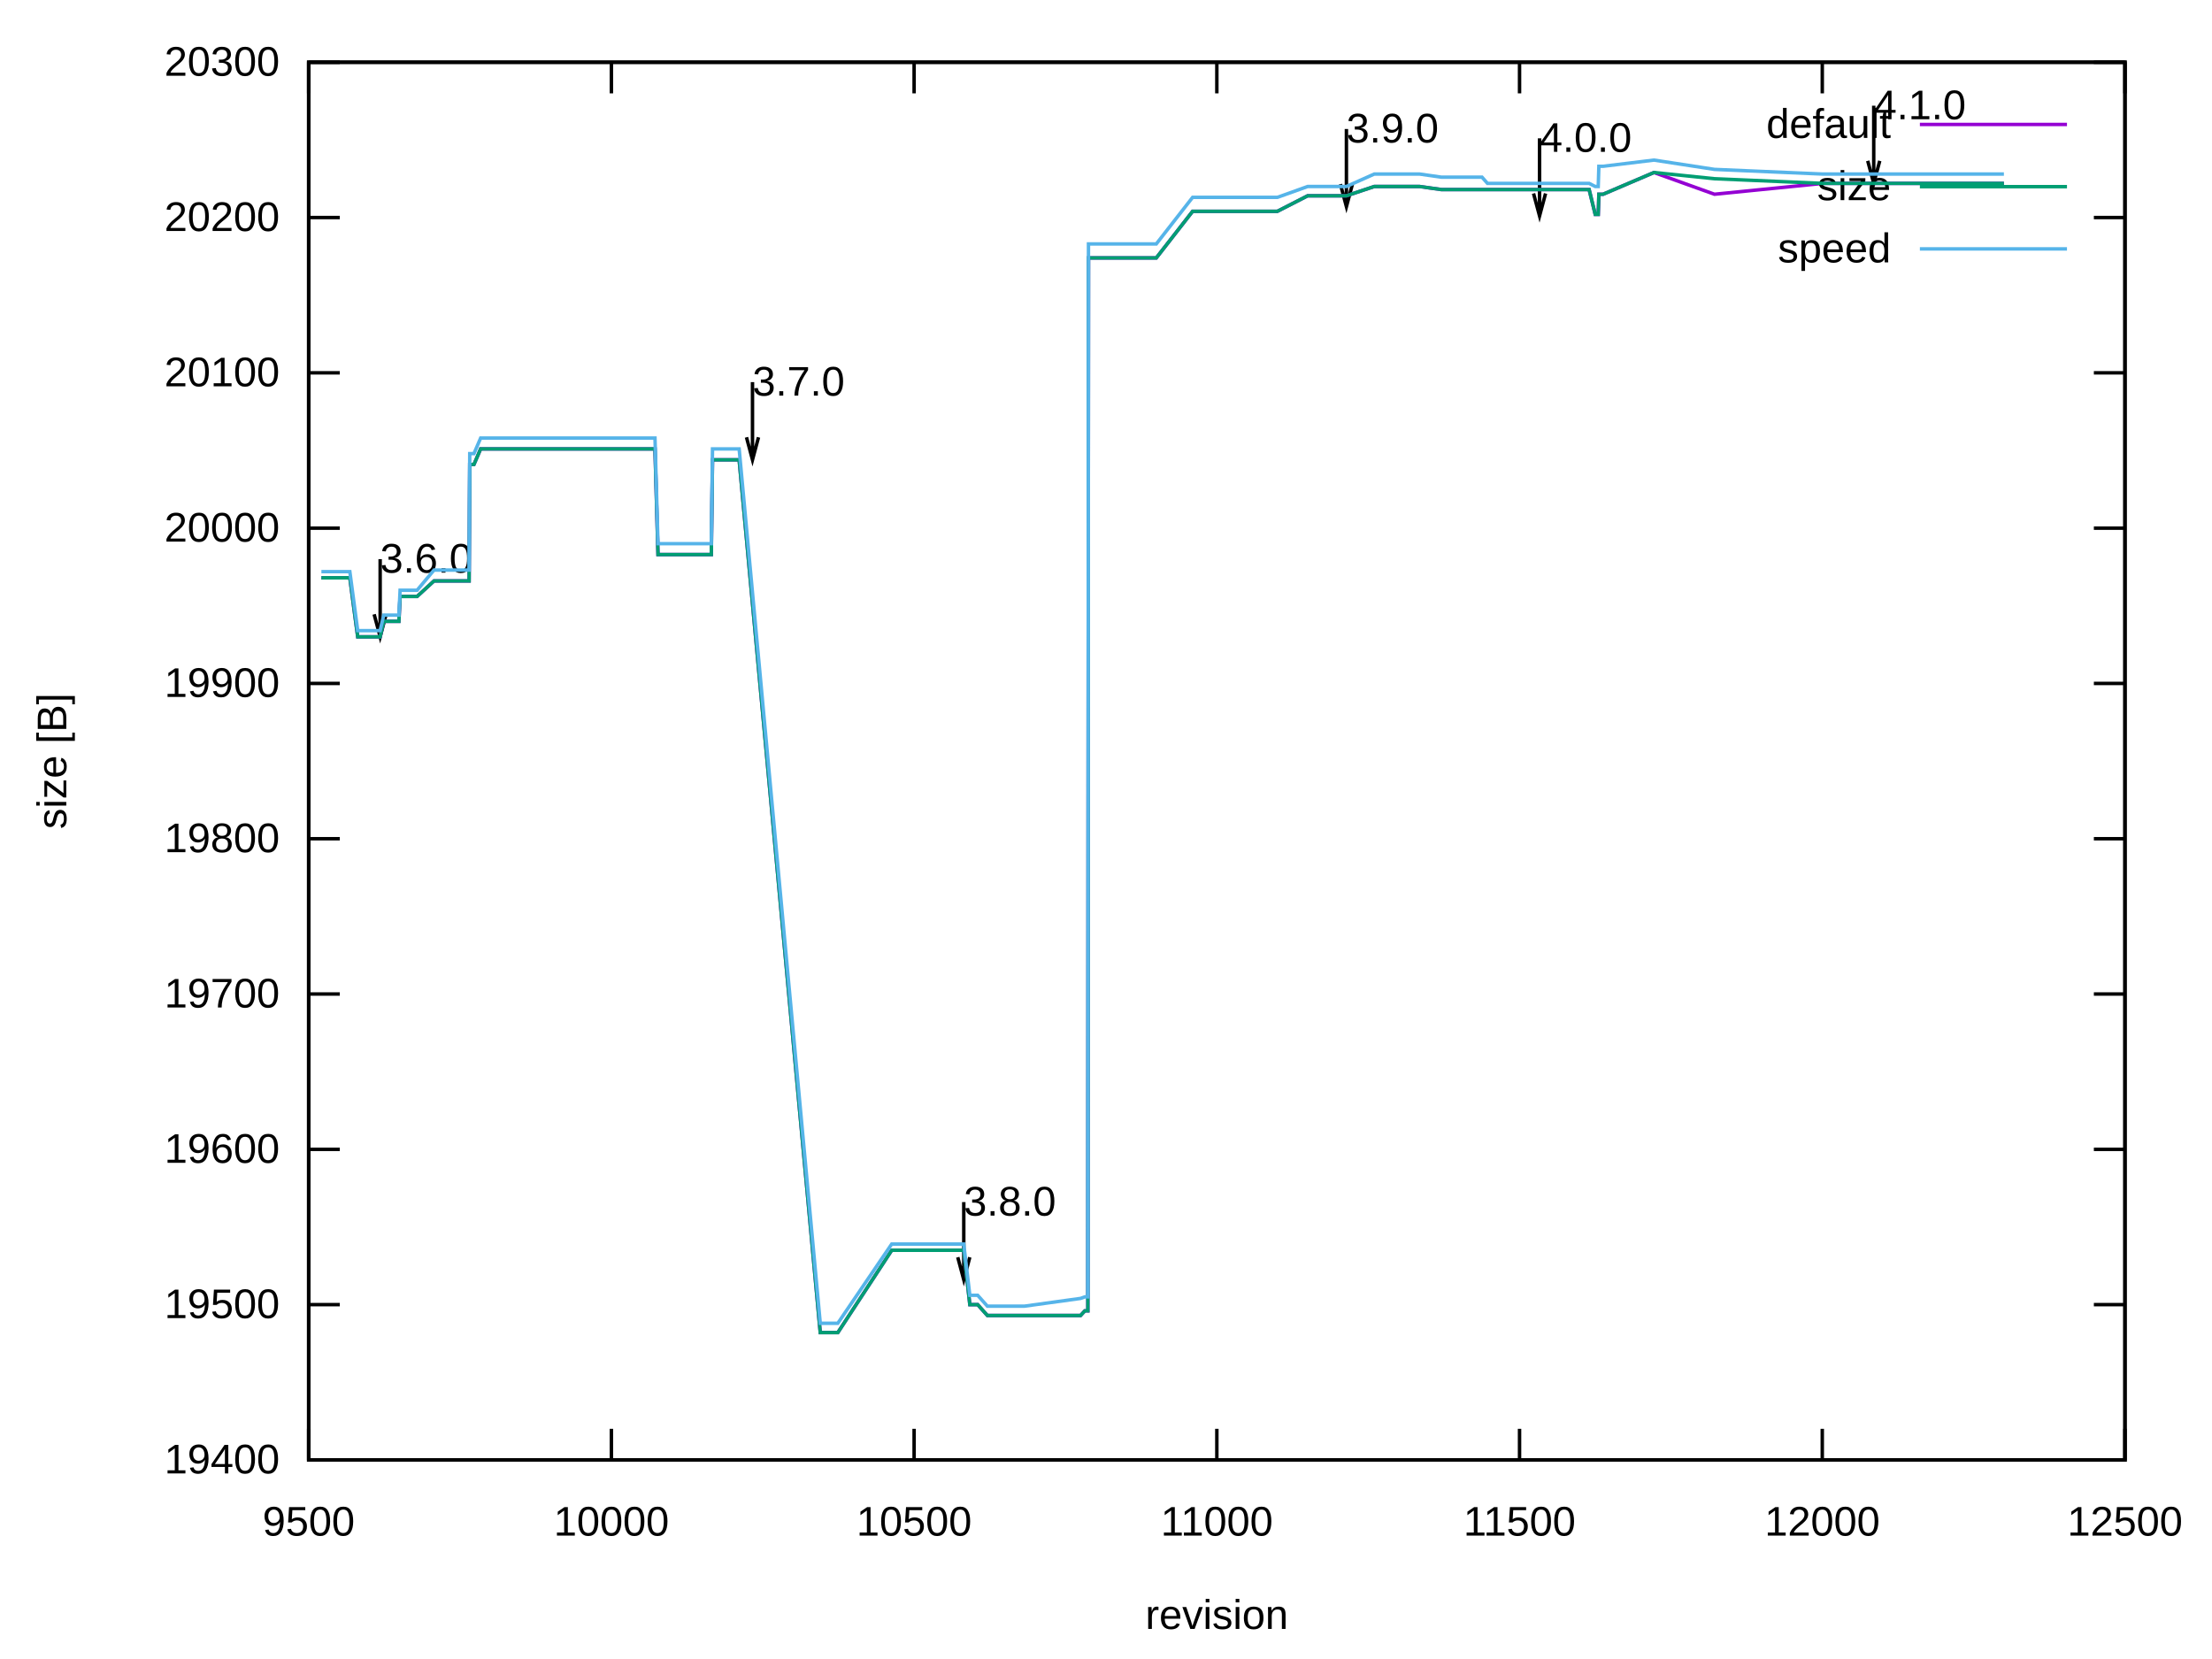
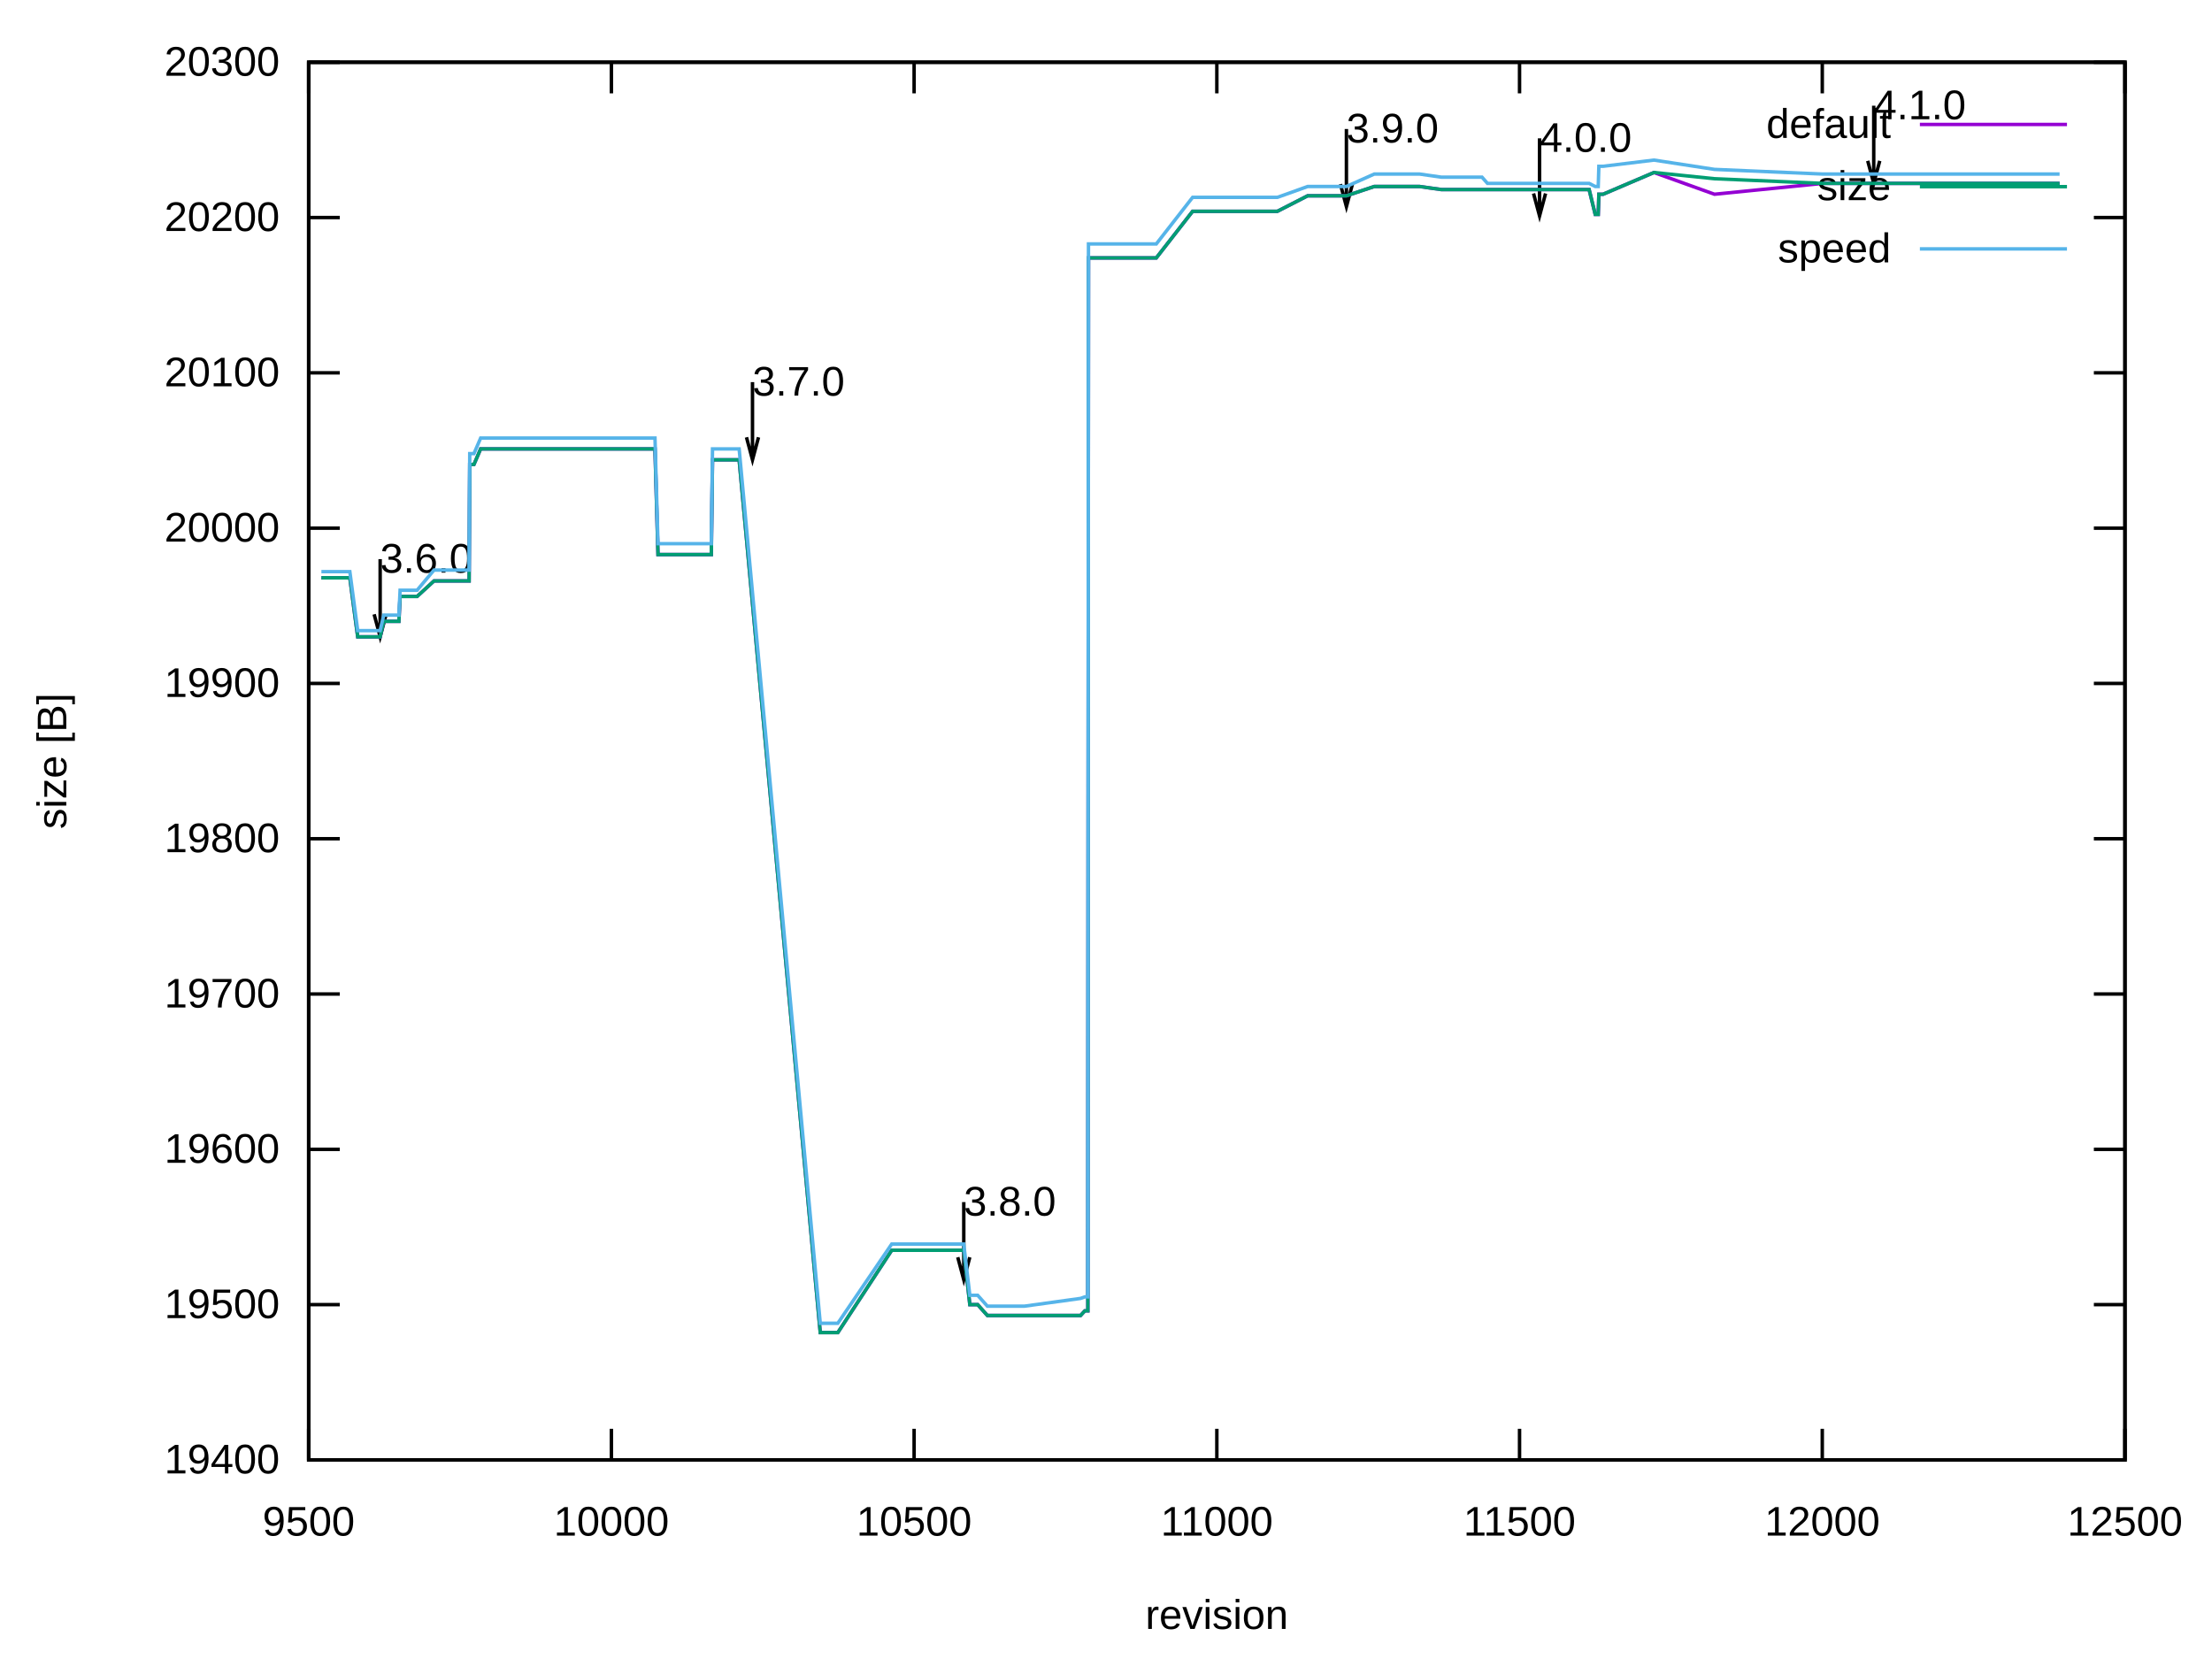
<svg xmlns="http://www.w3.org/2000/svg" xmlns:xlink="http://www.w3.org/1999/xlink" width="640" height="480" viewBox="0 0 640 480">
  <g id="gnuplot_canvas">
    <rect x="0" y="0" width="640" height="480" fill="none" />
    <defs>
      <circle id="gpDot" r="0.5" stroke-width="0.5" stroke="currentColor" />
      <path id="gpPt0" stroke-width="0.222" stroke="currentColor" d="M-1,0 h2 M0,-1 v2" />
      <path id="gpPt1" stroke-width="0.222" stroke="currentColor" d="M-1,-1 L1,1 M1,-1 L-1,1" />
      <path id="gpPt2" stroke-width="0.222" stroke="currentColor" d="M-1,0 L1,0 M0,-1 L0,1 M-1,-1 L1,1 M-1,1 L1,-1" />
      <rect id="gpPt3" stroke-width="0.222" stroke="currentColor" x="-1" y="-1" width="2" height="2" />
      <rect id="gpPt4" stroke-width="0.222" stroke="currentColor" fill="currentColor" x="-1" y="-1" width="2" height="2" />
      <circle id="gpPt5" stroke-width="0.222" stroke="currentColor" cx="0" cy="0" r="1" />
      <use xlink:href="#gpPt5" id="gpPt6" fill="currentColor" stroke="none" />
      <path id="gpPt7" stroke-width="0.222" stroke="currentColor" d="M0,-1.33 L-1.33,0.67 L1.33,0.67 z" />
      <use xlink:href="#gpPt7" id="gpPt8" fill="currentColor" stroke="none" />
      <use xlink:href="#gpPt7" id="gpPt9" stroke="currentColor" transform="rotate(180)" />
      <use xlink:href="#gpPt9" id="gpPt10" fill="currentColor" stroke="none" />
      <use xlink:href="#gpPt3" id="gpPt11" stroke="currentColor" transform="rotate(45)" />
      <use xlink:href="#gpPt11" id="gpPt12" fill="currentColor" stroke="none" />
      <path id="gpPt13" stroke-width="0.222" stroke="currentColor" d="M0,1.330 L1.265,0.411 L0.782,-1.067 L-0.782,-1.076 L-1.265,0.411 z" />
      <use xlink:href="#gpPt13" id="gpPt14" fill="currentColor" stroke="none" />
      <filter id="textbox" filterUnits="objectBoundingBox" x="0" y="0" height="1" width="1">
        <feFlood flood-color="white" flood-opacity="1" result="bgnd" />
        <feComposite in="SourceGraphic" in2="bgnd" operator="atop" />
      </filter>
      <filter id="greybox" filterUnits="objectBoundingBox" x="0" y="0" height="1" width="1">
        <feFlood flood-color="lightgrey" flood-opacity="1" result="grey" />
        <feComposite in="SourceGraphic" in2="grey" operator="atop" />
      </filter>
    </defs>
    <g fill="none" color="white" stroke="currentColor" stroke-width="1.00" stroke-linecap="butt" stroke-linejoin="miter">
</g>
    <g fill="none" color="black" stroke="currentColor" stroke-width="1.00" stroke-linecap="butt" stroke-linejoin="miter">
      <path stroke="black" d="M89.31,422.40 L98.31,422.40 M614.82,422.40 L605.82,422.40  " />
      <g transform="translate(80.92,426.30)" stroke="none" fill="black" font-family="Arial" font-size="12.00" text-anchor="end">
        <text>
          <tspan font-family="Arial"> 19400</tspan>
        </text>
      </g>
    </g>
    <g fill="none" color="black" stroke="currentColor" stroke-width="1.00" stroke-linecap="butt" stroke-linejoin="miter">
      <path stroke="black" d="M89.31,377.47 L98.31,377.47 M614.82,377.47 L605.82,377.47  " />
      <g transform="translate(80.92,381.37)" stroke="none" fill="black" font-family="Arial" font-size="12.00" text-anchor="end">
        <text>
          <tspan font-family="Arial"> 19500</tspan>
        </text>
      </g>
    </g>
    <g fill="none" color="black" stroke="currentColor" stroke-width="1.00" stroke-linecap="butt" stroke-linejoin="miter">
      <path stroke="black" d="M89.31,332.54 L98.31,332.54 M614.82,332.54 L605.82,332.54  " />
      <g transform="translate(80.92,336.44)" stroke="none" fill="black" font-family="Arial" font-size="12.00" text-anchor="end">
        <text>
          <tspan font-family="Arial"> 19600</tspan>
        </text>
      </g>
    </g>
    <g fill="none" color="black" stroke="currentColor" stroke-width="1.00" stroke-linecap="butt" stroke-linejoin="miter">
      <path stroke="black" d="M89.31,287.60 L98.31,287.60 M614.82,287.60 L605.82,287.60  " />
      <g transform="translate(80.92,291.50)" stroke="none" fill="black" font-family="Arial" font-size="12.00" text-anchor="end">
        <text>
          <tspan font-family="Arial"> 19700</tspan>
        </text>
      </g>
    </g>
    <g fill="none" color="black" stroke="currentColor" stroke-width="1.00" stroke-linecap="butt" stroke-linejoin="miter">
      <path stroke="black" d="M89.31,242.67 L98.31,242.67 M614.82,242.67 L605.82,242.67  " />
      <g transform="translate(80.92,246.57)" stroke="none" fill="black" font-family="Arial" font-size="12.00" text-anchor="end">
        <text>
          <tspan font-family="Arial"> 19800</tspan>
        </text>
      </g>
    </g>
    <g fill="none" color="black" stroke="currentColor" stroke-width="1.00" stroke-linecap="butt" stroke-linejoin="miter">
      <path stroke="black" d="M89.31,197.74 L98.31,197.74 M614.82,197.74 L605.82,197.74  " />
      <g transform="translate(80.92,201.64)" stroke="none" fill="black" font-family="Arial" font-size="12.00" text-anchor="end">
        <text>
          <tspan font-family="Arial"> 19900</tspan>
        </text>
      </g>
    </g>
    <g fill="none" color="black" stroke="currentColor" stroke-width="1.00" stroke-linecap="butt" stroke-linejoin="miter">
      <path stroke="black" d="M89.31,152.81 L98.31,152.81 M614.82,152.81 L605.82,152.81  " />
      <g transform="translate(80.92,156.71)" stroke="none" fill="black" font-family="Arial" font-size="12.00" text-anchor="end">
        <text>
          <tspan font-family="Arial"> 20000</tspan>
        </text>
      </g>
    </g>
    <g fill="none" color="black" stroke="currentColor" stroke-width="1.00" stroke-linecap="butt" stroke-linejoin="miter">
      <path stroke="black" d="M89.31,107.87 L98.31,107.87 M614.82,107.87 L605.82,107.87  " />
      <g transform="translate(80.92,111.77)" stroke="none" fill="black" font-family="Arial" font-size="12.00" text-anchor="end">
        <text>
          <tspan font-family="Arial"> 20100</tspan>
        </text>
      </g>
    </g>
    <g fill="none" color="black" stroke="currentColor" stroke-width="1.00" stroke-linecap="butt" stroke-linejoin="miter">
      <path stroke="black" d="M89.31,62.94 L98.31,62.94 M614.82,62.94 L605.82,62.94  " />
      <g transform="translate(80.92,66.84)" stroke="none" fill="black" font-family="Arial" font-size="12.00" text-anchor="end">
        <text>
          <tspan font-family="Arial"> 20200</tspan>
        </text>
      </g>
    </g>
    <g fill="none" color="black" stroke="currentColor" stroke-width="1.00" stroke-linecap="butt" stroke-linejoin="miter">
      <path stroke="black" d="M89.31,18.01 L98.31,18.01 M614.82,18.01 L605.82,18.01  " />
      <g transform="translate(80.92,21.91)" stroke="none" fill="black" font-family="Arial" font-size="12.00" text-anchor="end">
        <text>
          <tspan font-family="Arial"> 20300</tspan>
        </text>
      </g>
    </g>
    <g fill="none" color="black" stroke="currentColor" stroke-width="1.00" stroke-linecap="butt" stroke-linejoin="miter">
      <path stroke="black" d="M89.31,422.40 L89.31,413.40 M89.31,18.01 L89.31,27.01  " />
      <g transform="translate(89.31,444.30)" stroke="none" fill="black" font-family="Arial" font-size="12.00" text-anchor="middle">
        <text>
          <tspan font-family="Arial"> 9500</tspan>
        </text>
      </g>
    </g>
    <g fill="none" color="black" stroke="currentColor" stroke-width="1.00" stroke-linecap="butt" stroke-linejoin="miter">
      <path stroke="black" d="M176.90,422.40 L176.90,413.40 M176.90,18.01 L176.90,27.01  " />
      <g transform="translate(176.90,444.30)" stroke="none" fill="black" font-family="Arial" font-size="12.00" text-anchor="middle">
        <text>
          <tspan font-family="Arial"> 10000</tspan>
        </text>
      </g>
    </g>
    <g fill="none" color="black" stroke="currentColor" stroke-width="1.00" stroke-linecap="butt" stroke-linejoin="miter">
      <path stroke="black" d="M264.48,422.40 L264.48,413.40 M264.48,18.01 L264.48,27.01  " />
      <g transform="translate(264.48,444.30)" stroke="none" fill="black" font-family="Arial" font-size="12.00" text-anchor="middle">
        <text>
          <tspan font-family="Arial"> 10500</tspan>
        </text>
      </g>
    </g>
    <g fill="none" color="black" stroke="currentColor" stroke-width="1.00" stroke-linecap="butt" stroke-linejoin="miter">
      <path stroke="black" d="M352.07,422.40 L352.07,413.40 M352.07,18.01 L352.07,27.01  " />
      <g transform="translate(352.07,444.30)" stroke="none" fill="black" font-family="Arial" font-size="12.00" text-anchor="middle">
        <text>
          <tspan font-family="Arial"> 11000</tspan>
        </text>
      </g>
    </g>
    <g fill="none" color="black" stroke="currentColor" stroke-width="1.00" stroke-linecap="butt" stroke-linejoin="miter">
      <path stroke="black" d="M439.65,422.40 L439.65,413.40 M439.65,18.01 L439.65,27.01  " />
      <g transform="translate(439.65,444.30)" stroke="none" fill="black" font-family="Arial" font-size="12.00" text-anchor="middle">
        <text>
          <tspan font-family="Arial"> 11500</tspan>
        </text>
      </g>
    </g>
    <g fill="none" color="black" stroke="currentColor" stroke-width="1.00" stroke-linecap="butt" stroke-linejoin="miter">
      <path stroke="black" d="M527.24,422.40 L527.24,413.40 M527.24,18.01 L527.24,27.01  " />
      <g transform="translate(527.24,444.30)" stroke="none" fill="black" font-family="Arial" font-size="12.00" text-anchor="middle">
        <text>
          <tspan font-family="Arial"> 12000</tspan>
        </text>
      </g>
    </g>
    <g fill="none" color="black" stroke="currentColor" stroke-width="1.00" stroke-linecap="butt" stroke-linejoin="miter">
      <path stroke="black" d="M614.82,422.40 L614.82,413.40 M614.82,18.01 L614.82,27.01  " />
      <g transform="translate(614.82,444.30)" stroke="none" fill="black" font-family="Arial" font-size="12.00" text-anchor="middle">
        <text>
          <tspan font-family="Arial"> 12500</tspan>
        </text>
      </g>
    </g>
    <g fill="none" color="black" stroke="currentColor" stroke-width="1.00" stroke-linecap="butt" stroke-linejoin="miter">
</g>
    <g fill="none" color="black" stroke="currentColor" stroke-width="1.00" stroke-linecap="butt" stroke-linejoin="miter">
      <path stroke="black" d="M89.31,18.01 L89.31,422.40 L614.82,422.40 L614.82,18.01 L89.31,18.01 Z  " />
      <g transform="translate(109.98,165.69)" stroke="none" fill="black" font-family="Arial" font-size="12.00" text-anchor="start">
        <text>
          <tspan font-family="Arial">3.6.0</tspan>
        </text>
      </g>
      <g transform="translate(217.71,114.47)" stroke="none" fill="black" font-family="Arial" font-size="12.00" text-anchor="start">
        <text>
          <tspan font-family="Arial">3.7.0</tspan>
        </text>
      </g>
      <g transform="translate(278.84,351.71)" stroke="none" fill="black" font-family="Arial" font-size="12.00" text-anchor="start">
        <text>
          <tspan font-family="Arial">3.8.0</tspan>
        </text>
      </g>
      <g transform="translate(389.55,41.23)" stroke="none" fill="black" font-family="Arial" font-size="12.00" text-anchor="start">
        <text>
          <tspan font-family="Arial">3.9.0</tspan>
        </text>
      </g>
      <g transform="translate(445.43,43.93)" stroke="none" fill="black" font-family="Arial" font-size="12.00" text-anchor="start">
        <text>
          <tspan font-family="Arial">4.0.0</tspan>
        </text>
      </g>
      <g transform="translate(542.12,34.49)" stroke="none" fill="black" font-family="Arial" font-size="12.00" text-anchor="start">
        <text>
          <tspan font-family="Arial">4.1.0</tspan>
        </text>
      </g>
      <path stroke="black" d="M108.25,177.74 L109.99,184.25 L111.73,177.74 M109.99,161.78 L109.99,184.25 M215.98,126.52 L217.72,133.03 L219.46,126.52   M217.72,110.56 L217.72,133.03 M277.11,363.76 L278.85,370.27 L280.59,363.76 M278.85,347.80 L278.85,370.27 M387.82,53.28   L389.56,59.79 L391.30,53.28 M389.56,37.32 L389.56,59.79 M443.70,55.98 L445.44,62.48 L447.18,55.98 M445.44,40.02   L445.44,62.48 M540.39,46.54 L542.13,53.05 L543.87,46.54 M542.13,30.58 L542.13,53.05  " />
    </g>
    <g fill="none" color="black" stroke="currentColor" stroke-width="1.00" stroke-linecap="butt" stroke-linejoin="miter">
      <g transform="translate(19.18,220.21) rotate(270)" stroke="none" fill="black" font-family="Arial" font-size="12.00" text-anchor="middle">
        <text>
          <tspan font-family="Arial">size [B]</tspan>
        </text>
      </g>
    </g>
    <g fill="none" color="black" stroke="currentColor" stroke-width="1.00" stroke-linecap="butt" stroke-linejoin="miter">
      <g transform="translate(352.06,471.30)" stroke="none" fill="black" font-family="Arial" font-size="12.00" text-anchor="middle">
        <text>
          <tspan font-family="Arial">revision</tspan>
        </text>
      </g>
    </g>
    <g fill="none" color="black" stroke="currentColor" stroke-width="1.00" stroke-linecap="butt" stroke-linejoin="miter">
</g>
    <g id="gnuplot_plot_1">
      <g fill="none" color="black" stroke="currentColor" stroke-width="1.00" stroke-linecap="butt" stroke-linejoin="miter">
        <g transform="translate(547.09,39.91)" stroke="none" fill="black" font-family="Arial" font-size="12.00" text-anchor="end">
          <text>
            <tspan font-family="Arial">default</tspan>
          </text>
        </g>
      </g>
      <g fill="none" color="black" stroke="currentColor" stroke-width="1.00" stroke-linecap="butt" stroke-linejoin="miter">
-         <path stroke="rgb(148,   0, 211)" d="M555.48,36.01 L598.04,36.01 M92.99,167.18 L96.32,167.18 L98.07,167.18 L101.22,167.18 L103.50,184.26 L104.90,184.26   L106.13,184.26 L107.00,184.26 L107.18,184.26 L107.35,184.26 L107.53,184.26 L109.98,184.26 L111.03,179.77 L112.43,179.77   L112.96,179.77 L113.13,179.77 L113.31,179.77 L113.48,179.77 L113.83,179.77 L114.71,179.77 L114.88,179.77 L115.41,179.77   L115.76,172.58 L116.11,172.58 L116.29,172.58 L117.16,172.58 L117.69,172.58 L118.04,172.58 L118.21,172.58 L118.39,172.58   L120.67,172.58 L125.57,168.08 L129.60,168.08 L131.35,168.08 L132.58,168.08 L133.28,168.08 L135.03,168.08 L135.55,168.08   L135.73,168.08 L135.91,134.38 L136.08,134.38 L137.13,134.38 L139.06,129.89 L140.11,129.89 L140.28,129.89 L140.63,129.89   L141.34,129.89 L142.39,129.89 L143.09,129.89 L143.26,129.89 L144.49,129.89 L145.01,129.89 L145.19,129.89 L145.36,129.89   L147.12,129.89 L147.47,129.89 L148.17,129.89 L155.70,129.89 L167.96,129.89 L168.66,129.89 L169.01,129.89 L169.19,129.89   L170.06,129.89 L170.24,129.89 L170.59,129.89 L170.76,129.89 L171.46,129.89 L172.69,129.89 L174.09,129.89 L175.84,129.89   L176.37,129.89 L176.90,129.89 L179.87,129.89 L185.30,129.89 L187.05,129.89 L188.98,129.89 L189.51,129.89 L190.38,160.45   L190.91,160.45 L195.81,160.45 L198.62,160.45 L202.64,160.45 L205.45,160.45 L205.80,160.45 L206.15,133.04 L207.37,133.04   L208.60,133.04 L208.78,133.04 L209.30,133.04 L210.53,133.04 L213.51,133.04 L213.86,133.04 L237.33,385.56 L238.03,385.56   L238.20,385.56 L241.01,385.56 L241.18,385.56 L242.41,385.56 L258.00,361.74 L263.60,361.74 L266.23,361.74 L271.49,361.74   L274.64,361.74 L278.84,361.74 L280.60,377.47 L282.17,377.47 L282.87,377.47 L285.68,380.61 L289.00,380.61 L289.88,380.61   L291.81,380.61 L292.51,380.61 L293.91,380.61 L296.36,380.61 L312.65,380.61 L313.88,379.27 L314.58,379.27 L314.75,379.27   L314.93,74.62 L315.28,74.62 L317.03,74.62 L334.55,74.62 L345.06,61.14 L347.51,61.14 L367.30,61.14 L369.58,61.14   L378.34,56.65 L389.55,56.65 L397.61,53.96 L409.87,53.96 L410.75,53.96 L417.05,54.85 L428.26,54.85 L428.79,54.85   L430.37,54.85 L440.88,54.85 L441.23,54.85 L445.43,54.85 L454.71,54.85 L459.62,54.85 L459.79,54.85 L461.55,62.04   L462.42,62.04 L462.60,56.20 L463.65,56.20 L463.82,56.20 L478.54,49.91 L496.05,56.20 L527.41,53.06 L537.04,53.06   L542.12,53.06 L544.40,53.06 L544.75,53.06 L545.10,53.06 L545.80,53.06 L546.33,53.06 L547.20,53.06 L548.43,53.06   L552.81,53.06 L555.09,53.06 L557.36,53.06 L564.20,53.06 L567.52,53.06 L569.98,53.06 L572.43,53.06 L574.18,53.06   L579.79,53.06  " />
+         <path stroke="rgb(148,   0, 211)" d="M555.48,36.01 L598.04,36.01 M92.99,167.18 L96.32,167.18 L98.07,167.18 L101.22,167.18 L103.50,184.26 L104.90,184.26   L106.13,184.26 L107.00,184.26 L107.18,184.26 L107.35,184.26 L107.53,184.26 L109.98,184.26 L111.03,179.77 L112.43,179.77   L112.96,179.77 L113.13,179.77 L113.31,179.77 L113.48,179.77 L113.83,179.77 L114.71,179.77 L114.88,179.77 L115.41,179.77   L115.76,172.58 L116.11,172.58 L116.29,172.58 L117.16,172.58 L117.69,172.58 L118.04,172.58 L118.21,172.58 L118.39,172.58   L120.67,172.58 L125.57,168.08 L129.60,168.08 L131.35,168.08 L132.58,168.08 L133.28,168.08 L135.03,168.08 L135.55,168.08   L135.73,168.08 L135.91,134.38 L136.08,134.38 L137.13,134.38 L139.06,129.89 L140.11,129.89 L140.28,129.89 L140.63,129.89   L141.34,129.89 L142.39,129.89 L143.09,129.89 L143.26,129.89 L144.49,129.89 L145.01,129.89 L145.19,129.89 L145.36,129.89   L147.12,129.89 L147.47,129.89 L148.17,129.89 L155.70,129.89 L167.96,129.89 L168.66,129.89 L169.01,129.89 L169.19,129.89   L170.06,129.89 L170.24,129.89 L170.59,129.89 L170.76,129.89 L171.46,129.89 L172.69,129.89 L174.09,129.89 L175.84,129.89   L176.37,129.89 L176.90,129.89 L179.87,129.89 L185.30,129.89 L187.05,129.89 L188.98,129.89 L189.51,129.89 L190.38,160.45   L190.91,160.45 L195.81,160.45 L198.62,160.45 L202.64,160.45 L205.45,160.45 L205.80,160.45 L206.15,133.04 L207.37,133.04   L208.60,133.04 L208.78,133.04 L209.30,133.04 L210.53,133.04 L213.51,133.04 L213.86,133.04 L237.33,385.56 L238.03,385.56   L238.20,385.56 L241.01,385.56 L241.18,385.56 L242.41,385.56 L258.00,361.74 L263.60,361.74 L266.23,361.74 L271.49,361.74   L274.64,361.74 L278.84,361.74 L280.60,377.47 L282.17,377.47 L282.87,377.47 L285.68,380.61 L289.00,380.61 L289.88,380.61   L291.81,380.61 L292.51,380.61 L293.91,380.61 L296.36,380.61 L312.65,380.61 L313.88,379.27 L314.58,379.27 L314.75,379.27   L314.93,74.62 L315.28,74.62 L317.03,74.62 L334.55,74.62 L345.06,61.14 L347.51,61.14 L367.30,61.14 L369.58,61.14   L378.34,56.65 L389.55,56.65 L397.61,53.96 L409.87,53.96 L410.75,53.96 L417.05,54.85 L428.26,54.85 L428.79,54.85   L430.37,54.85 L440.88,54.85 L441.23,54.85 L445.43,54.85 L454.71,54.85 L459.62,54.85 L459.79,54.85 L461.55,62.04   L462.42,62.04 L462.60,56.20 L463.65,56.20 L463.82,56.20 L478.54,49.91 L496.05,56.20 L527.41,53.06 L537.04,53.06   L542.12,53.06 L544.40,53.06 L544.75,53.06 L545.10,53.06 L545.80,53.06 L546.33,53.06 L547.20,53.06 L548.43,53.06   L552.81,53.06 L555.09,53.06 L557.36,53.06 L564.20,53.06 L567.52,53.06 L569.98,53.06 L572.43,53.06 L574.18,53.06   L579.79,53.06 L595.90,53.06  " />
      </g>
    </g>
    <g id="gnuplot_plot_2">
      <g fill="none" color="black" stroke="currentColor" stroke-width="1.00" stroke-linecap="butt" stroke-linejoin="miter">
        <g transform="translate(547.09,57.91)" stroke="none" fill="black" font-family="Arial" font-size="12.00" text-anchor="end">
          <text>
            <tspan font-family="Arial">size</tspan>
          </text>
        </g>
      </g>
      <g fill="none" color="black" stroke="currentColor" stroke-width="1.00" stroke-linecap="butt" stroke-linejoin="miter">
-         <path stroke="rgb(  0, 158, 115)" d="M555.48,54.01 L598.04,54.01 M92.99,167.18 L96.32,167.18 L98.07,167.18 L101.22,167.18 L103.50,184.26 L104.90,184.26   L106.13,184.26 L107.00,184.26 L107.18,184.26 L107.35,184.26 L107.53,184.26 L109.98,184.26 L111.03,179.77 L112.43,179.77   L112.96,179.77 L113.13,179.77 L113.31,179.77 L113.48,179.77 L113.83,179.77 L114.71,179.77 L114.88,179.77 L115.41,179.77   L115.76,172.58 L116.11,172.58 L116.29,172.58 L117.16,172.58 L117.69,172.58 L118.04,172.58 L118.21,172.58 L118.39,172.58   L120.67,172.58 L125.57,168.08 L129.60,168.08 L131.35,168.08 L132.58,168.08 L133.28,168.08 L135.03,168.08 L135.55,168.08   L135.73,168.08 L135.91,134.38 L136.08,134.38 L137.13,134.38 L139.06,129.89 L140.11,129.89 L140.28,129.89 L140.63,129.89   L141.34,129.89 L142.39,129.89 L143.09,129.89 L143.26,129.89 L144.49,129.89 L145.01,129.89 L145.19,129.89 L145.36,129.89   L147.12,129.89 L147.47,129.89 L148.17,129.89 L155.70,129.89 L167.96,129.89 L168.66,129.89 L169.01,129.89 L169.19,129.89   L170.06,129.89 L170.24,129.89 L170.59,129.89 L170.76,129.89 L171.46,129.89 L172.69,129.89 L174.09,129.89 L175.84,129.89   L176.37,129.89 L176.90,129.89 L179.87,129.89 L185.30,129.89 L187.05,129.89 L188.98,129.89 L189.51,129.89 L190.38,160.45   L190.91,160.45 L195.81,160.45 L198.62,160.45 L202.64,160.45 L205.45,160.45 L205.80,160.45 L206.15,133.04 L207.37,133.04   L208.60,133.04 L208.78,133.04 L209.30,133.04 L210.53,133.04 L213.51,133.04 L213.86,133.04 L237.33,385.56 L238.03,385.56   L238.20,385.56 L241.01,385.56 L241.18,385.56 L242.41,385.56 L258.00,361.74 L263.60,361.74 L266.23,361.74 L271.49,361.74   L274.64,361.74 L278.84,361.74 L280.60,377.47 L282.17,377.47 L282.87,377.47 L285.68,380.61 L289.00,380.61 L289.88,380.61   L291.81,380.61 L292.51,380.61 L293.91,380.61 L296.36,380.61 L312.65,380.61 L313.88,379.27 L314.58,379.27 L314.75,379.27   L314.93,74.62 L315.28,74.62 L317.03,74.62 L334.55,74.62 L345.06,61.14 L347.51,61.14 L367.30,61.14 L369.58,61.14   L378.34,56.65 L389.55,56.65 L397.61,53.96 L409.87,53.96 L410.75,53.96 L417.05,54.85 L428.26,54.85 L428.79,54.85   L430.37,54.85 L440.88,54.85 L441.23,54.85 L445.43,54.85 L454.71,54.85 L459.62,54.85 L459.79,54.85 L461.55,62.04   L462.42,62.04 L462.60,56.20 L463.65,56.20 L463.82,56.20 L478.54,49.91 L496.05,51.71 L527.41,53.06 L537.04,53.06   L542.12,53.06 L544.40,53.06 L544.75,53.06 L545.10,53.06 L545.80,53.06 L546.33,53.06 L547.20,53.06 L548.43,53.06   L552.81,53.06 L555.09,53.06 L557.36,53.06 L564.20,53.06 L567.52,53.06 L569.98,53.06 L572.43,53.06 L574.18,53.06   L579.79,53.06  " />
+         <path stroke="rgb(  0, 158, 115)" d="M555.48,54.01 L598.04,54.01 M92.99,167.18 L96.32,167.18 L98.07,167.18 L101.22,167.18 L103.50,184.26 L104.90,184.26   L106.13,184.26 L107.00,184.26 L107.18,184.26 L107.35,184.26 L107.53,184.26 L109.98,184.26 L111.03,179.77 L112.43,179.77   L112.96,179.77 L113.13,179.77 L113.31,179.77 L113.48,179.77 L113.83,179.77 L114.71,179.77 L114.88,179.77 L115.41,179.77   L115.76,172.58 L116.11,172.58 L116.29,172.58 L117.16,172.58 L117.69,172.58 L118.04,172.58 L118.21,172.58 L118.39,172.58   L120.67,172.58 L125.57,168.08 L129.60,168.08 L131.35,168.08 L132.58,168.08 L133.28,168.08 L135.03,168.08 L135.55,168.08   L135.73,168.08 L135.91,134.38 L136.08,134.38 L137.13,134.38 L139.06,129.89 L140.11,129.89 L140.28,129.89 L140.63,129.89   L141.34,129.89 L142.39,129.89 L143.09,129.89 L143.26,129.89 L144.49,129.89 L145.01,129.89 L145.19,129.89 L145.36,129.89   L147.12,129.89 L147.47,129.89 L148.17,129.89 L155.70,129.89 L167.96,129.89 L168.66,129.89 L169.01,129.89 L169.19,129.89   L170.06,129.89 L170.24,129.89 L170.59,129.89 L170.76,129.89 L171.46,129.89 L172.69,129.89 L174.09,129.89 L175.84,129.89   L176.37,129.89 L176.90,129.89 L179.87,129.89 L185.30,129.89 L187.05,129.89 L188.98,129.89 L189.51,129.89 L190.38,160.45   L190.91,160.45 L195.81,160.45 L198.62,160.45 L202.64,160.45 L205.45,160.45 L205.80,160.45 L206.15,133.04 L207.37,133.04   L208.60,133.04 L208.78,133.04 L209.30,133.04 L210.53,133.04 L213.51,133.04 L213.86,133.04 L237.33,385.56 L238.03,385.56   L238.20,385.56 L241.01,385.56 L241.18,385.56 L242.41,385.56 L258.00,361.74 L263.60,361.74 L266.23,361.74 L271.49,361.74   L274.64,361.74 L278.84,361.74 L280.60,377.47 L282.17,377.47 L282.87,377.47 L285.68,380.61 L289.00,380.61 L289.88,380.61   L291.81,380.61 L292.51,380.61 L293.91,380.61 L296.36,380.61 L312.65,380.61 L313.88,379.27 L314.58,379.27 L314.75,379.27   L314.93,74.62 L315.28,74.62 L317.03,74.62 L334.55,74.62 L345.06,61.14 L347.51,61.14 L367.30,61.14 L369.58,61.14   L378.34,56.65 L389.55,56.65 L397.61,53.96 L409.87,53.96 L410.75,53.96 L417.05,54.85 L428.26,54.85 L428.79,54.85   L430.37,54.85 L440.88,54.85 L441.23,54.85 L445.43,54.85 L454.71,54.85 L459.62,54.85 L459.79,54.85 L461.55,62.04   L462.42,62.04 L462.60,56.20 L463.65,56.20 L463.82,56.20 L478.54,49.91 L496.05,51.71 L527.41,53.06 L537.04,53.06   L542.12,53.06 L544.40,53.06 L544.75,53.06 L545.10,53.06 L545.80,53.06 L546.33,53.06 L547.20,53.06 L548.43,53.06   L552.81,53.06 L555.09,53.06 L557.36,53.06 L564.20,53.06 L567.52,53.06 L569.98,53.06 L572.43,53.06 L574.18,53.06   L579.79,53.06 L595.90,53.06  " />
      </g>
    </g>
    <g id="gnuplot_plot_3">
      <g fill="none" color="black" stroke="currentColor" stroke-width="1.00" stroke-linecap="butt" stroke-linejoin="miter">
        <g transform="translate(547.09,75.91)" stroke="none" fill="black" font-family="Arial" font-size="12.00" text-anchor="end">
          <text>
            <tspan font-family="Arial">speed</tspan>
          </text>
        </g>
      </g>
      <g fill="none" color="black" stroke="currentColor" stroke-width="1.00" stroke-linecap="butt" stroke-linejoin="miter">
-         <path stroke="rgb( 86, 180, 233)" d="M555.48,72.01 L598.04,72.01 M92.99,165.39 L96.32,165.39 L98.07,165.39 L101.22,165.39 L103.50,182.46 L104.90,182.46   L106.13,182.46 L107.00,182.46 L107.18,182.46 L107.35,182.46 L107.53,182.46 L109.98,182.46 L111.03,177.97 L112.43,177.97   L112.96,177.97 L113.13,177.97 L113.31,177.97 L113.48,177.97 L113.83,177.97 L114.71,177.97 L114.88,177.97 L115.41,177.97   L115.76,170.78 L116.11,170.78 L116.29,170.78 L117.16,170.78 L117.69,170.78 L118.04,170.78 L118.21,170.78 L118.39,170.78   L120.67,170.78 L125.57,164.94 L129.60,164.94 L131.35,164.94 L132.58,164.94 L133.28,164.94 L135.03,164.94 L135.55,164.94   L135.73,164.94 L135.91,131.24 L136.08,131.24 L137.13,131.24 L139.06,126.75 L140.11,126.75 L140.28,126.75 L140.63,126.75   L141.34,126.75 L142.39,126.75 L143.09,126.75 L143.26,126.75 L144.49,126.75 L145.01,126.75 L145.19,126.75 L145.36,126.75   L147.12,126.75 L147.47,126.75 L148.17,126.75 L155.70,126.75 L167.96,126.75 L168.66,126.75 L169.01,126.75 L169.19,126.75   L170.06,126.75 L170.24,126.75 L170.59,126.75 L170.76,126.75 L171.46,126.75 L172.69,126.75 L174.09,126.75 L175.84,126.75   L176.37,126.75 L176.90,126.75 L179.87,126.75 L185.30,126.75 L187.05,126.75 L188.98,126.75 L189.51,126.75 L190.38,157.30   L190.91,157.30 L195.81,157.30 L198.62,157.30 L202.64,157.30 L205.45,157.30 L205.80,157.30 L206.15,129.89 L207.37,129.89   L208.60,129.89 L208.78,129.89 L209.30,129.89 L210.53,129.89 L213.51,129.89 L213.86,129.89 L237.33,382.86 L238.03,382.86   L238.20,382.86 L241.01,382.86 L241.18,382.86 L242.41,382.86 L258.00,359.94 L263.60,359.94 L266.23,359.94 L271.49,359.94   L274.64,359.94 L278.84,359.94 L280.60,374.77 L282.17,374.77 L282.87,374.77 L285.68,377.92 L289.00,377.92 L289.88,377.92   L291.81,377.92 L292.51,377.92 L293.91,377.92 L296.36,377.92 L312.65,375.67 L313.88,375.22 L314.58,375.22 L314.75,375.22   L314.93,70.58 L315.28,70.58 L317.03,70.58 L334.55,70.58 L345.06,57.10 L347.51,57.10 L367.30,57.10 L369.58,57.10   L378.34,53.96 L389.55,53.96 L397.61,50.36 L409.87,50.36 L410.75,50.36 L417.05,51.26 L428.26,51.26 L428.79,51.26   L430.37,53.06 L440.88,53.06 L441.23,53.06 L445.43,53.06 L454.71,53.06 L459.62,53.06 L459.79,53.06 L461.55,53.96   L462.42,53.96 L462.60,48.11 L463.65,48.11 L463.82,48.11 L478.54,46.32 L496.05,49.01 L527.41,50.36 L537.04,50.36   L542.12,50.36 L544.40,50.36 L544.75,50.36 L545.10,50.36 L545.80,50.36 L546.33,50.36 L547.20,50.36 L548.43,50.36   L552.81,50.36 L555.09,50.36 L557.36,50.36 L564.20,50.36 L567.52,50.36 L569.98,50.36 L572.43,50.36 L574.18,50.36   L579.79,50.36  " />
+         <path stroke="rgb( 86, 180, 233)" d="M555.48,72.01 L598.04,72.01 M92.99,165.39 L96.32,165.39 L98.07,165.39 L101.22,165.39 L103.50,182.46 L104.90,182.46   L106.13,182.46 L107.00,182.46 L107.18,182.46 L107.35,182.46 L107.53,182.46 L109.98,182.46 L111.03,177.97 L112.43,177.97   L112.96,177.97 L113.13,177.97 L113.31,177.97 L113.48,177.97 L113.83,177.97 L114.71,177.97 L114.88,177.97 L115.41,177.97   L115.76,170.78 L116.11,170.78 L116.29,170.78 L117.16,170.78 L117.69,170.78 L118.04,170.78 L118.21,170.78 L118.39,170.78   L120.67,170.78 L125.57,164.94 L129.60,164.94 L131.35,164.94 L132.58,164.94 L133.28,164.94 L135.03,164.94 L135.55,164.94   L135.73,164.94 L135.91,131.24 L136.08,131.24 L137.13,131.24 L139.06,126.75 L140.11,126.75 L140.28,126.75 L140.63,126.75   L141.34,126.75 L142.39,126.75 L143.09,126.75 L143.26,126.75 L144.49,126.75 L145.01,126.75 L145.19,126.75 L145.36,126.75   L147.12,126.75 L147.47,126.75 L148.17,126.75 L155.70,126.75 L167.96,126.75 L168.66,126.75 L169.01,126.75 L169.19,126.75   L170.06,126.75 L170.24,126.75 L170.59,126.75 L170.76,126.75 L171.46,126.75 L172.69,126.75 L174.09,126.75 L175.84,126.75   L176.37,126.75 L176.90,126.75 L179.87,126.75 L185.30,126.75 L187.05,126.75 L188.98,126.75 L189.51,126.75 L190.38,157.30   L190.91,157.30 L195.81,157.30 L198.62,157.30 L202.64,157.30 L205.45,157.30 L205.80,157.30 L206.15,129.89 L207.37,129.89   L208.60,129.89 L208.78,129.89 L209.30,129.89 L210.53,129.89 L213.51,129.89 L213.86,129.89 L237.33,382.86 L238.03,382.86   L238.20,382.86 L241.01,382.86 L241.18,382.86 L242.41,382.86 L258.00,359.94 L263.60,359.94 L266.23,359.94 L271.49,359.94   L274.64,359.94 L278.84,359.94 L280.60,374.77 L282.17,374.77 L282.87,374.77 L285.68,377.92 L289.00,377.92 L289.88,377.92   L291.81,377.92 L292.51,377.92 L293.91,377.92 L296.36,377.92 L312.65,375.67 L313.88,375.22 L314.58,375.22 L314.75,375.22   L314.93,70.58 L315.28,70.58 L317.03,70.58 L334.55,70.58 L345.06,57.10 L347.51,57.10 L367.30,57.10 L369.58,57.10   L378.34,53.96 L389.55,53.96 L397.61,50.36 L409.87,50.36 L410.75,50.36 L417.05,51.26 L428.26,51.26 L428.79,51.26   L430.37,53.06 L440.88,53.06 L441.23,53.06 L445.43,53.06 L454.71,53.06 L459.62,53.06 L459.79,53.06 L461.55,53.96   L462.42,53.96 L462.60,48.11 L463.65,48.11 L463.82,48.11 L478.54,46.32 L496.05,49.01 L527.41,50.36 L537.04,50.36   L542.12,50.36 L544.40,50.36 L544.75,50.36 L545.10,50.36 L545.80,50.36 L546.33,50.36 L547.20,50.36 L548.43,50.36   L552.81,50.36 L555.09,50.36 L557.36,50.36 L564.20,50.36 L567.52,50.36 L569.98,50.36 L572.43,50.36 L574.18,50.36   L579.79,50.36 L595.90,50.36  " />
      </g>
    </g>
    <g fill="none" color="white" stroke="rgb( 86, 180, 233)" stroke-width="2.00" stroke-linecap="butt" stroke-linejoin="miter">
</g>
    <g fill="none" color="black" stroke="currentColor" stroke-width="2.00" stroke-linecap="butt" stroke-linejoin="miter">
</g>
    <g fill="none" color="black" stroke="black" stroke-width="1.00" stroke-linecap="butt" stroke-linejoin="miter">
</g>
    <g fill="none" color="black" stroke="currentColor" stroke-width="1.00" stroke-linecap="butt" stroke-linejoin="miter">
      <path stroke="black" d="M89.31,18.01 L89.31,422.40 L614.82,422.40 L614.82,18.01 L89.31,18.01 Z  " />
    </g>
    <g fill="none" color="black" stroke="currentColor" stroke-width="1.00" stroke-linecap="butt" stroke-linejoin="miter">
</g>
  </g>
</svg>
